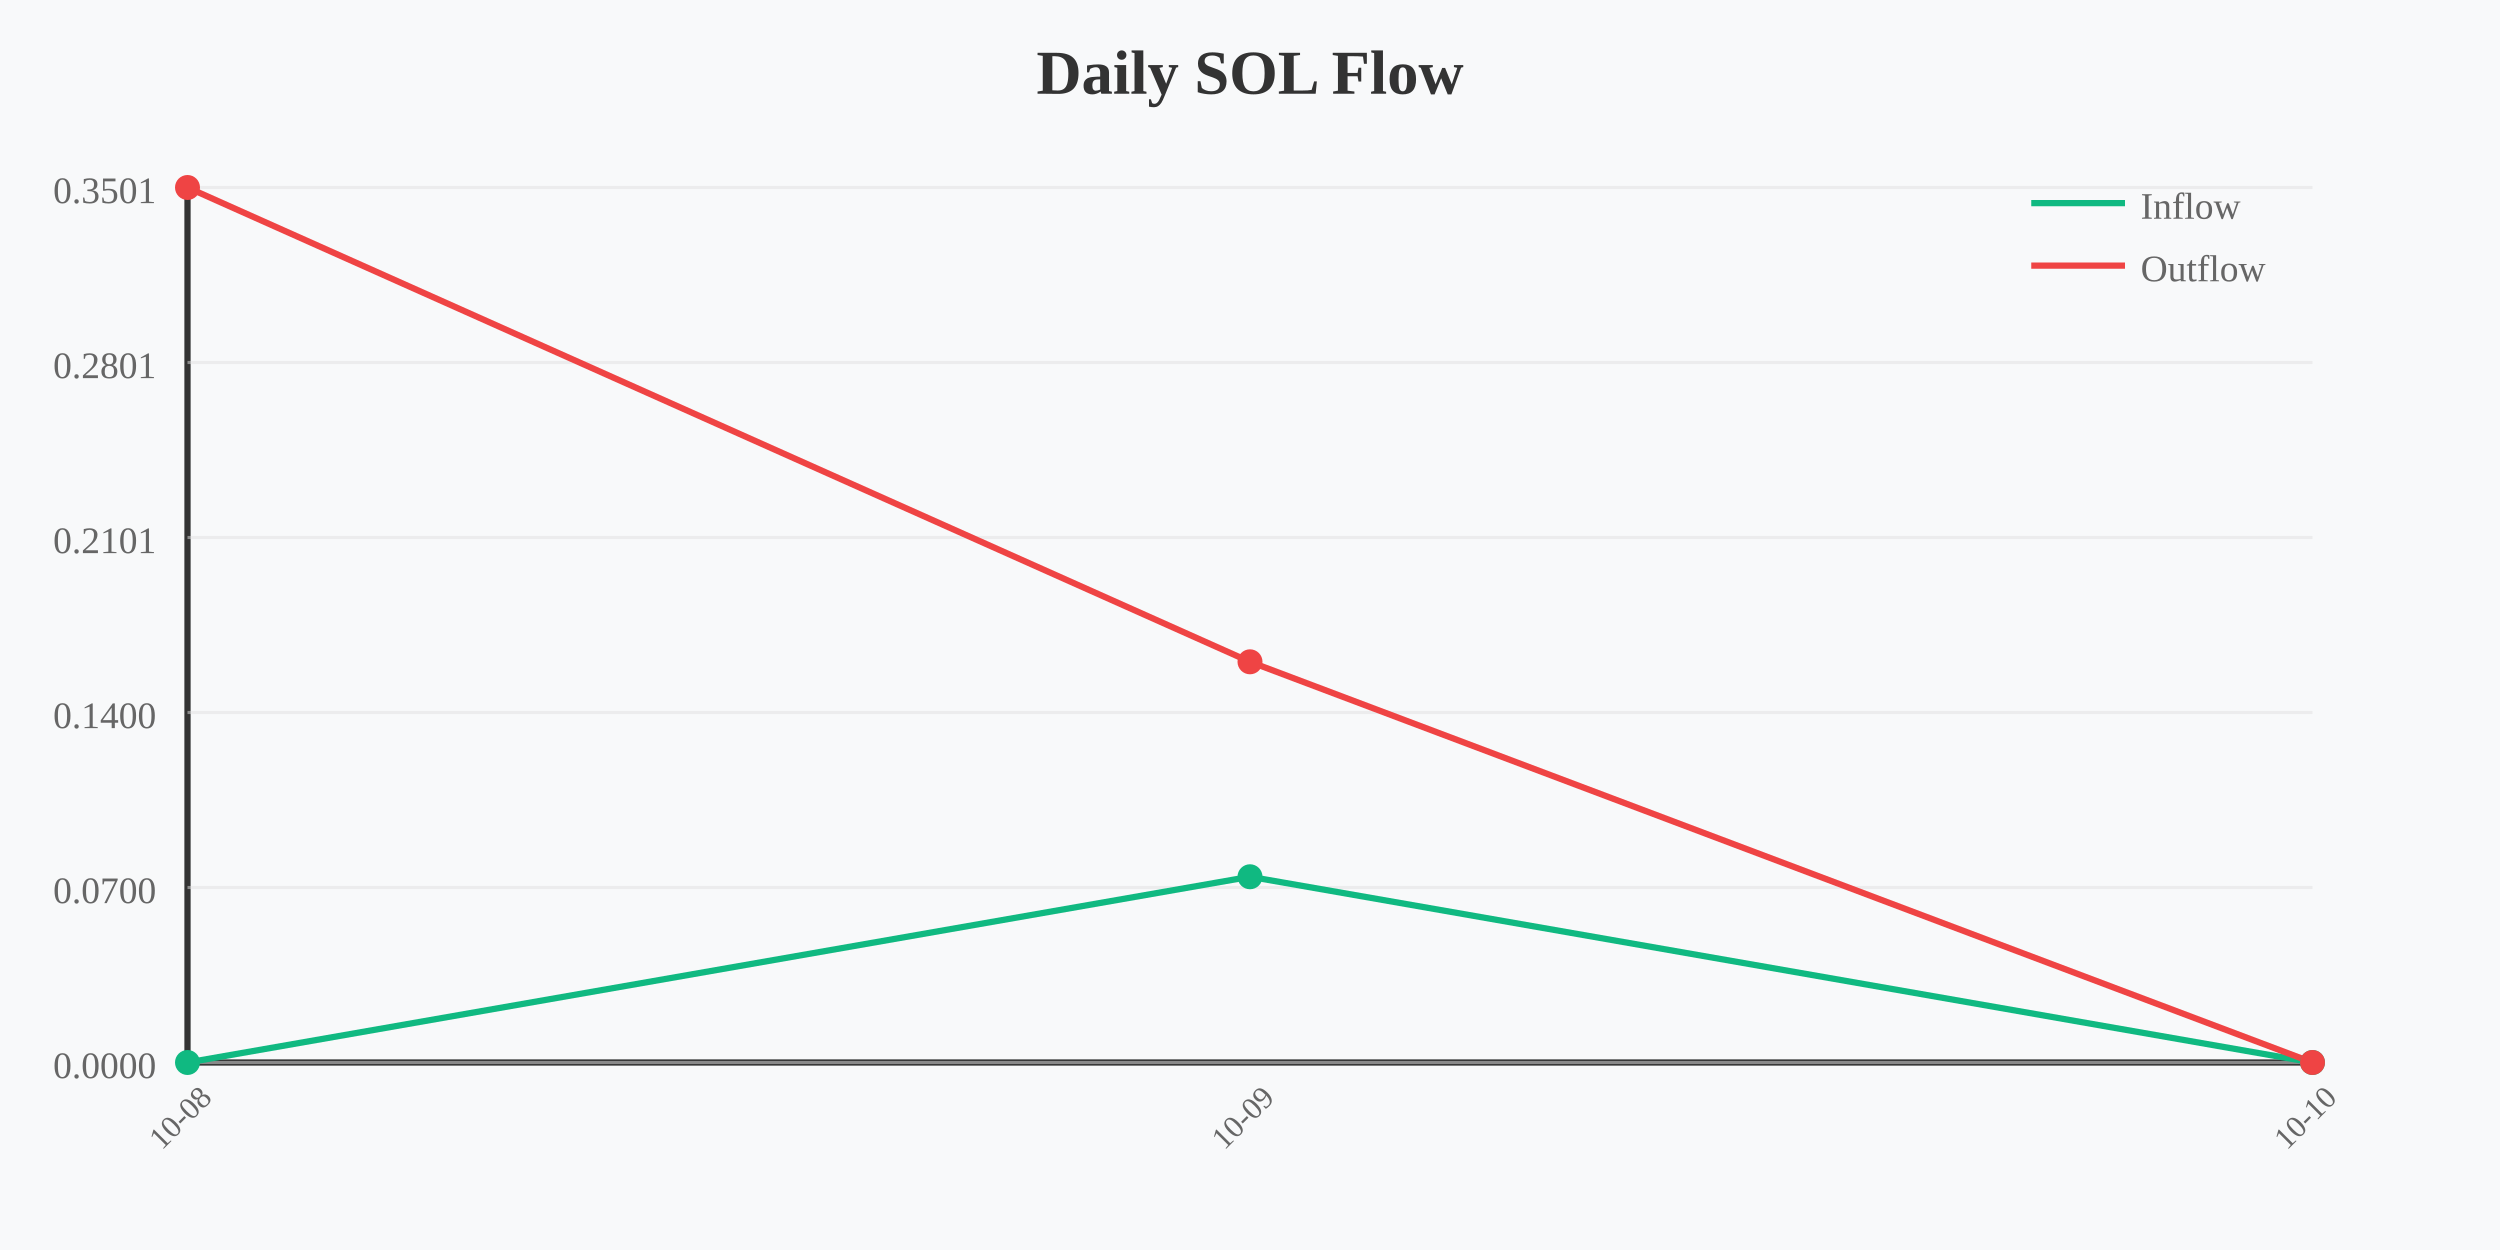
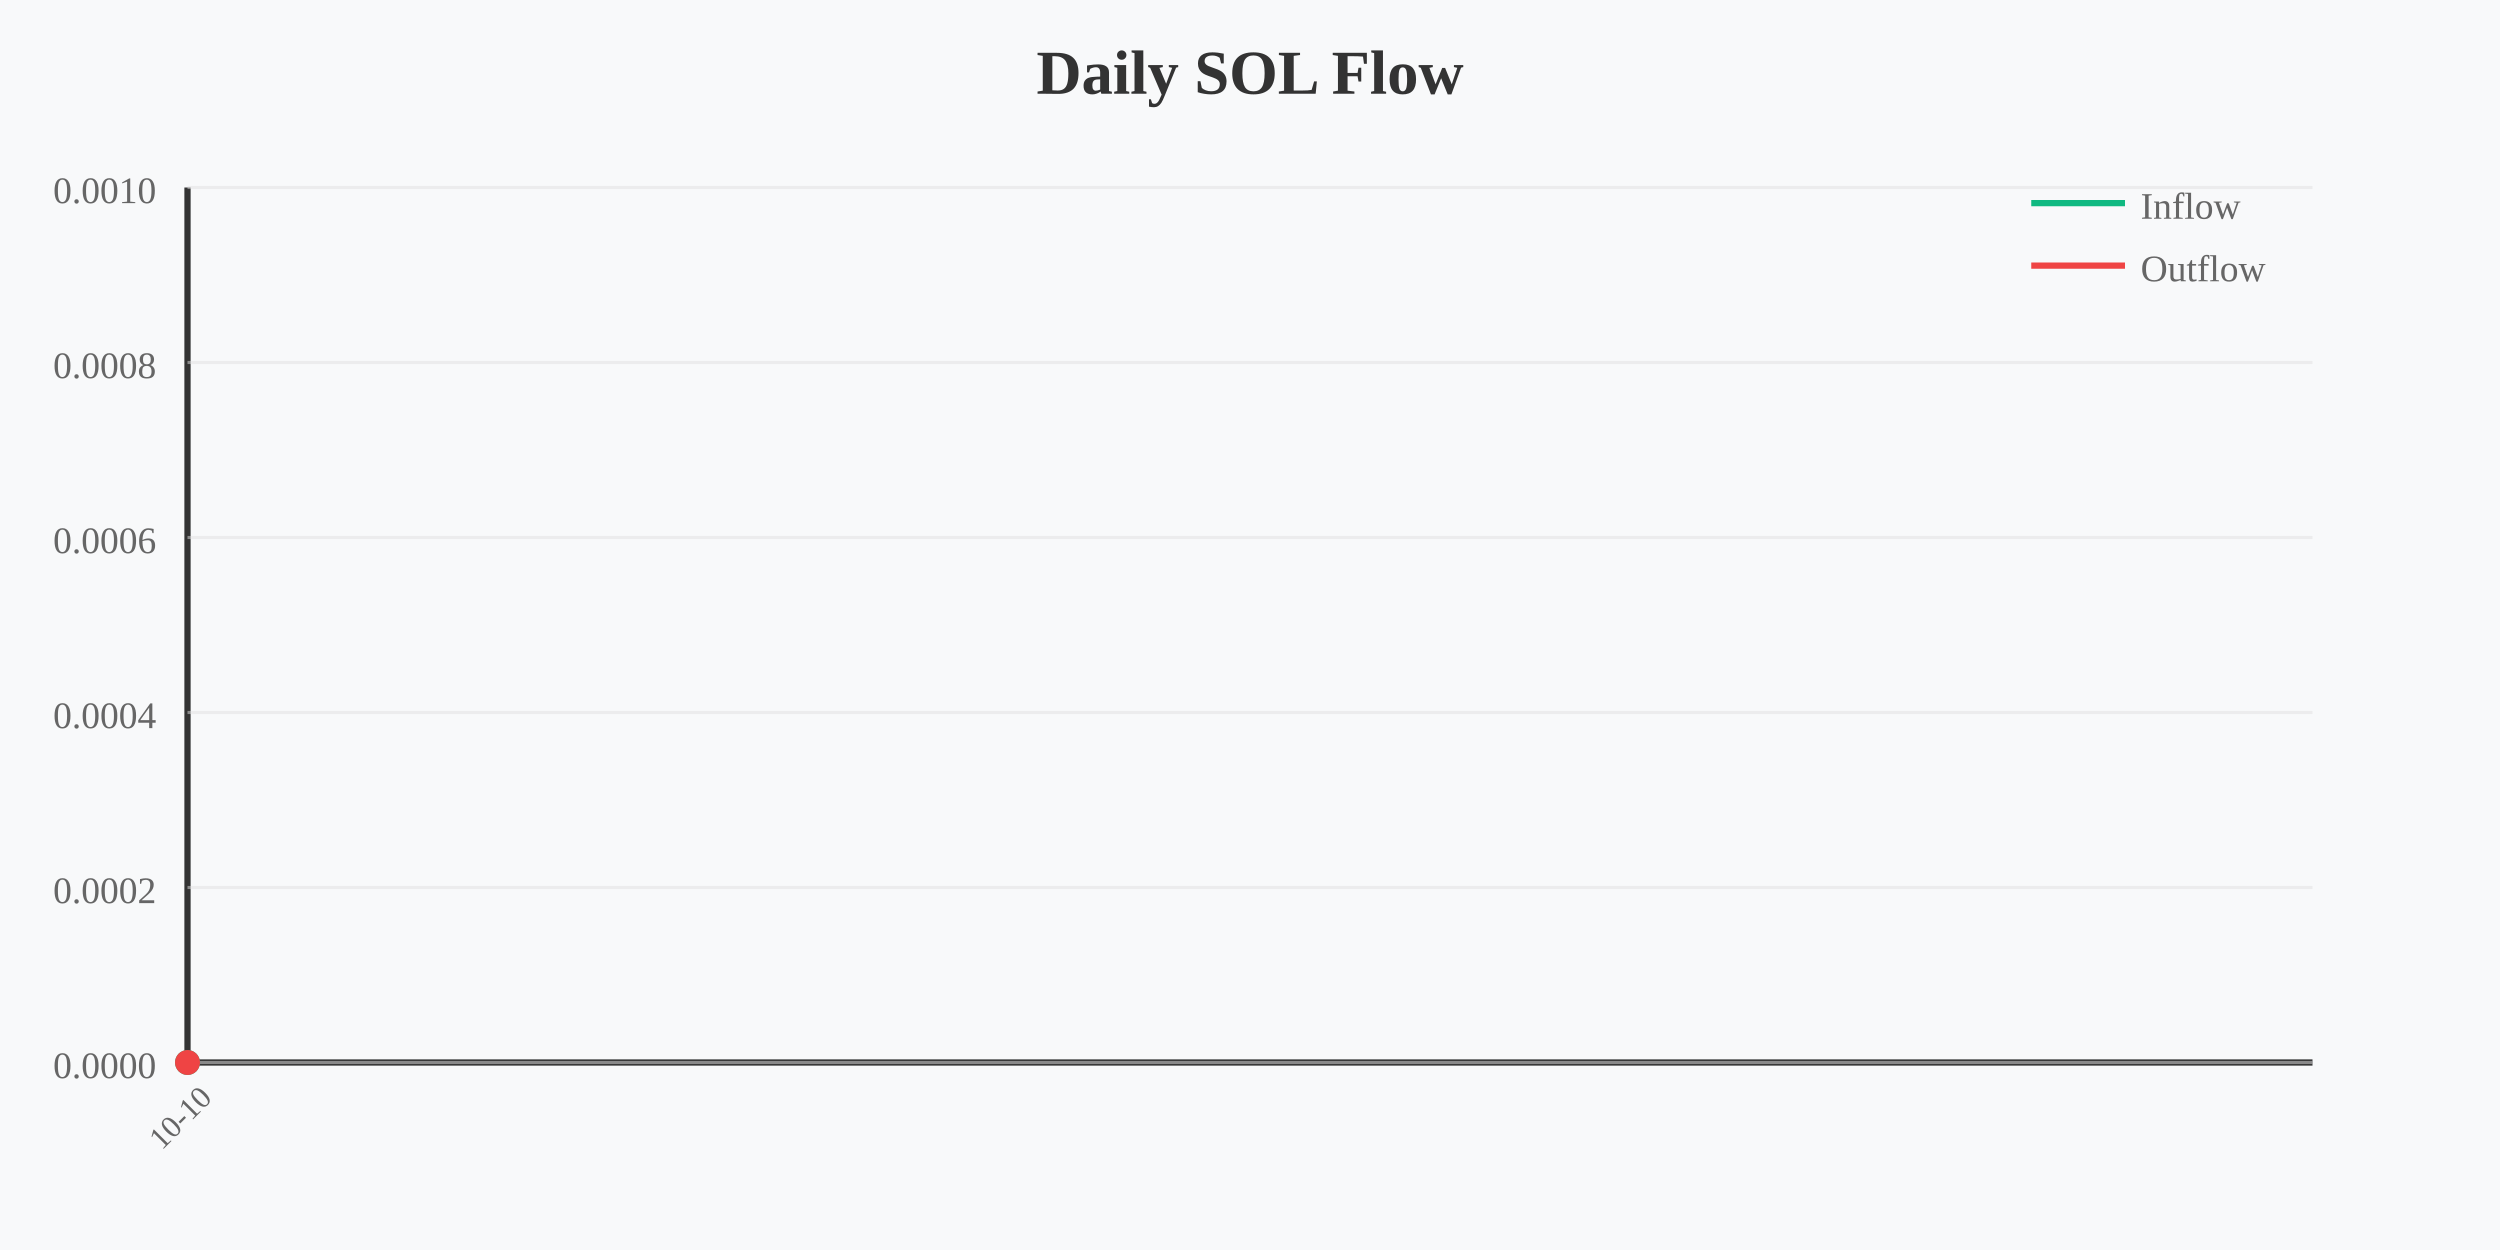
<svg xmlns="http://www.w3.org/2000/svg" width="800" height="400" viewBox="0 0 800 400">
  <rect width="800" height="400" fill="#f8f9fa" />
  <text x="400" y="30" text-anchor="middle" font-size="20" font-weight="bold" fill="#333">Daily SOL Flow</text>
  <line x1="60" y1="60" x2="60" y2="340" stroke="#333" stroke-width="2" />
  <line x1="60" y1="340" x2="740" y2="340" stroke="#333" stroke-width="2" />
-   <text x="50" y="65" text-anchor="end" font-size="12" fill="#666">0.3501</text>
+   <text x="50" y="65" text-anchor="end" font-size="12" fill="#666">0.0010</text>
  <line x1="60" y1="60" x2="740" y2="60" stroke="#e0e0e0" stroke-width="1" opacity="0.5" />
-   <text x="50" y="121" text-anchor="end" font-size="12" fill="#666">0.2801</text>
+   <text x="50" y="121" text-anchor="end" font-size="12" fill="#666">0.0008</text>
  <line x1="60" y1="116" x2="740" y2="116" stroke="#e0e0e0" stroke-width="1" opacity="0.5" />
-   <text x="50" y="177" text-anchor="end" font-size="12" fill="#666">0.2101</text>
+   <text x="50" y="177" text-anchor="end" font-size="12" fill="#666">0.0006</text>
  <line x1="60" y1="172" x2="740" y2="172" stroke="#e0e0e0" stroke-width="1" opacity="0.5" />
-   <text x="50" y="233" text-anchor="end" font-size="12" fill="#666">0.1400</text>
+   <text x="50" y="233" text-anchor="end" font-size="12" fill="#666">0.0004</text>
  <line x1="60" y1="228" x2="740" y2="228" stroke="#e0e0e0" stroke-width="1" opacity="0.5" />
-   <text x="50" y="289" text-anchor="end" font-size="12" fill="#666">0.0700</text>
+   <text x="50" y="289" text-anchor="end" font-size="12" fill="#666">0.0002</text>
  <line x1="60" y1="284" x2="740" y2="284" stroke="#e0e0e0" stroke-width="1" opacity="0.5" />
  <text x="50" y="345" text-anchor="end" font-size="12" fill="#666">0.0000</text>
  <line x1="60" y1="340" x2="740" y2="340" stroke="#e0e0e0" stroke-width="1" opacity="0.5" />
-   <polyline points="60,340 400,280.563 740,340" fill="none" stroke="#10b981" stroke-width="2" />
-   <polyline points="60,60 400,211.779 740,340" fill="none" stroke="#ef4444" stroke-width="2" />
-   <circle cx="60" cy="340" r="4" fill="#10b981" />
-   <circle cx="60" cy="60" r="4" fill="#ef4444" />
-   <text x="60" y="360" text-anchor="middle" font-size="10" fill="#666" transform="rotate(-45 60 360)">10-08</text>
-   <circle cx="400" cy="280.563" r="4" fill="#10b981" />
-   <circle cx="400" cy="211.779" r="4" fill="#ef4444" />
-   <text x="400" y="360" text-anchor="middle" font-size="10" fill="#666" transform="rotate(-45 400 360)">10-09</text>
-   <circle cx="740" cy="340" r="4" fill="#10b981" />
-   <circle cx="740" cy="340" r="4" fill="#ef4444" />
-   <text x="740" y="360" text-anchor="middle" font-size="10" fill="#666" transform="rotate(-45 740 360)">10-10</text>
+   <polyline points="60,339.999" fill="none" stroke="#10b981" stroke-width="2" />
+   <polyline points="60,340" fill="none" stroke="#ef4444" stroke-width="2" />
+   <circle cx="60" cy="339.999" r="4" fill="#10b981" />
+   <circle cx="60" cy="340" r="4" fill="#ef4444" />
+   <text x="60" y="360" text-anchor="middle" font-size="10" fill="#666" transform="rotate(-45 60 360)">10-10</text>
  <line x1="650" y1="65" x2="680" y2="65" stroke="#10b981" stroke-width="2" />
  <text x="685" y="70" font-size="12" fill="#666">Inflow</text>
  <line x1="650" y1="85" x2="680" y2="85" stroke="#ef4444" stroke-width="2" />
  <text x="685" y="90" font-size="12" fill="#666">Outflow</text>
</svg>
